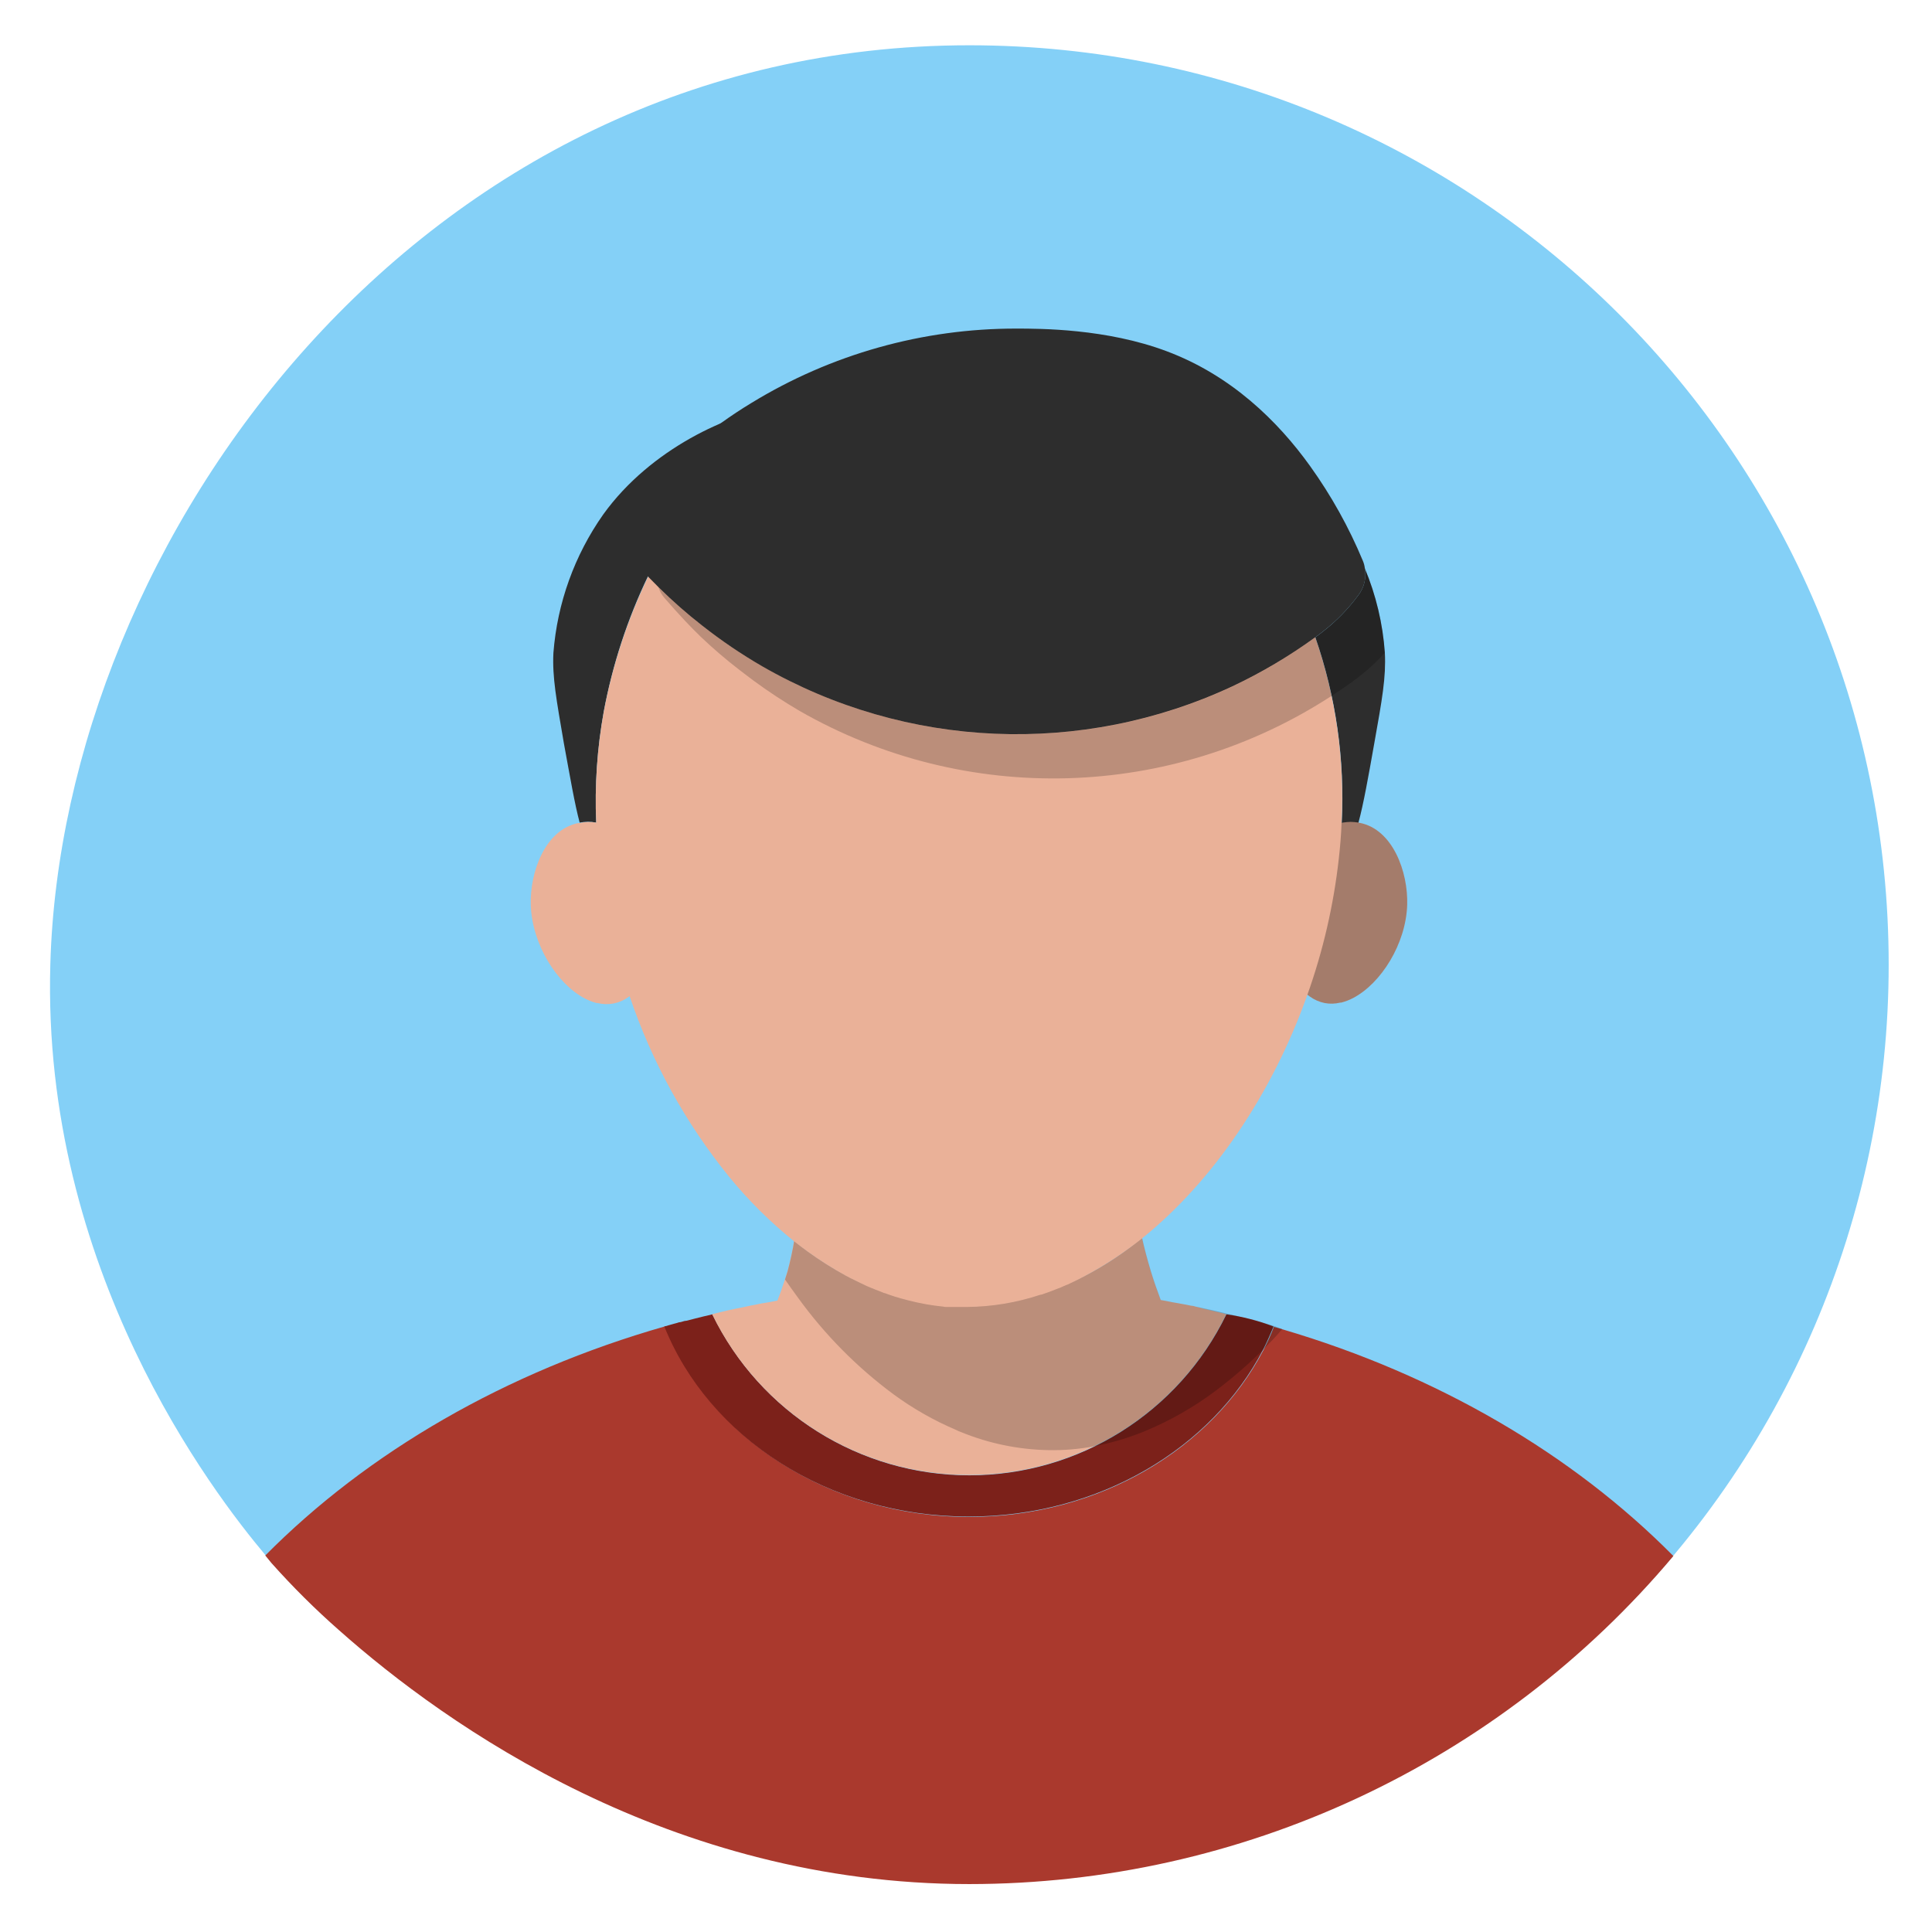
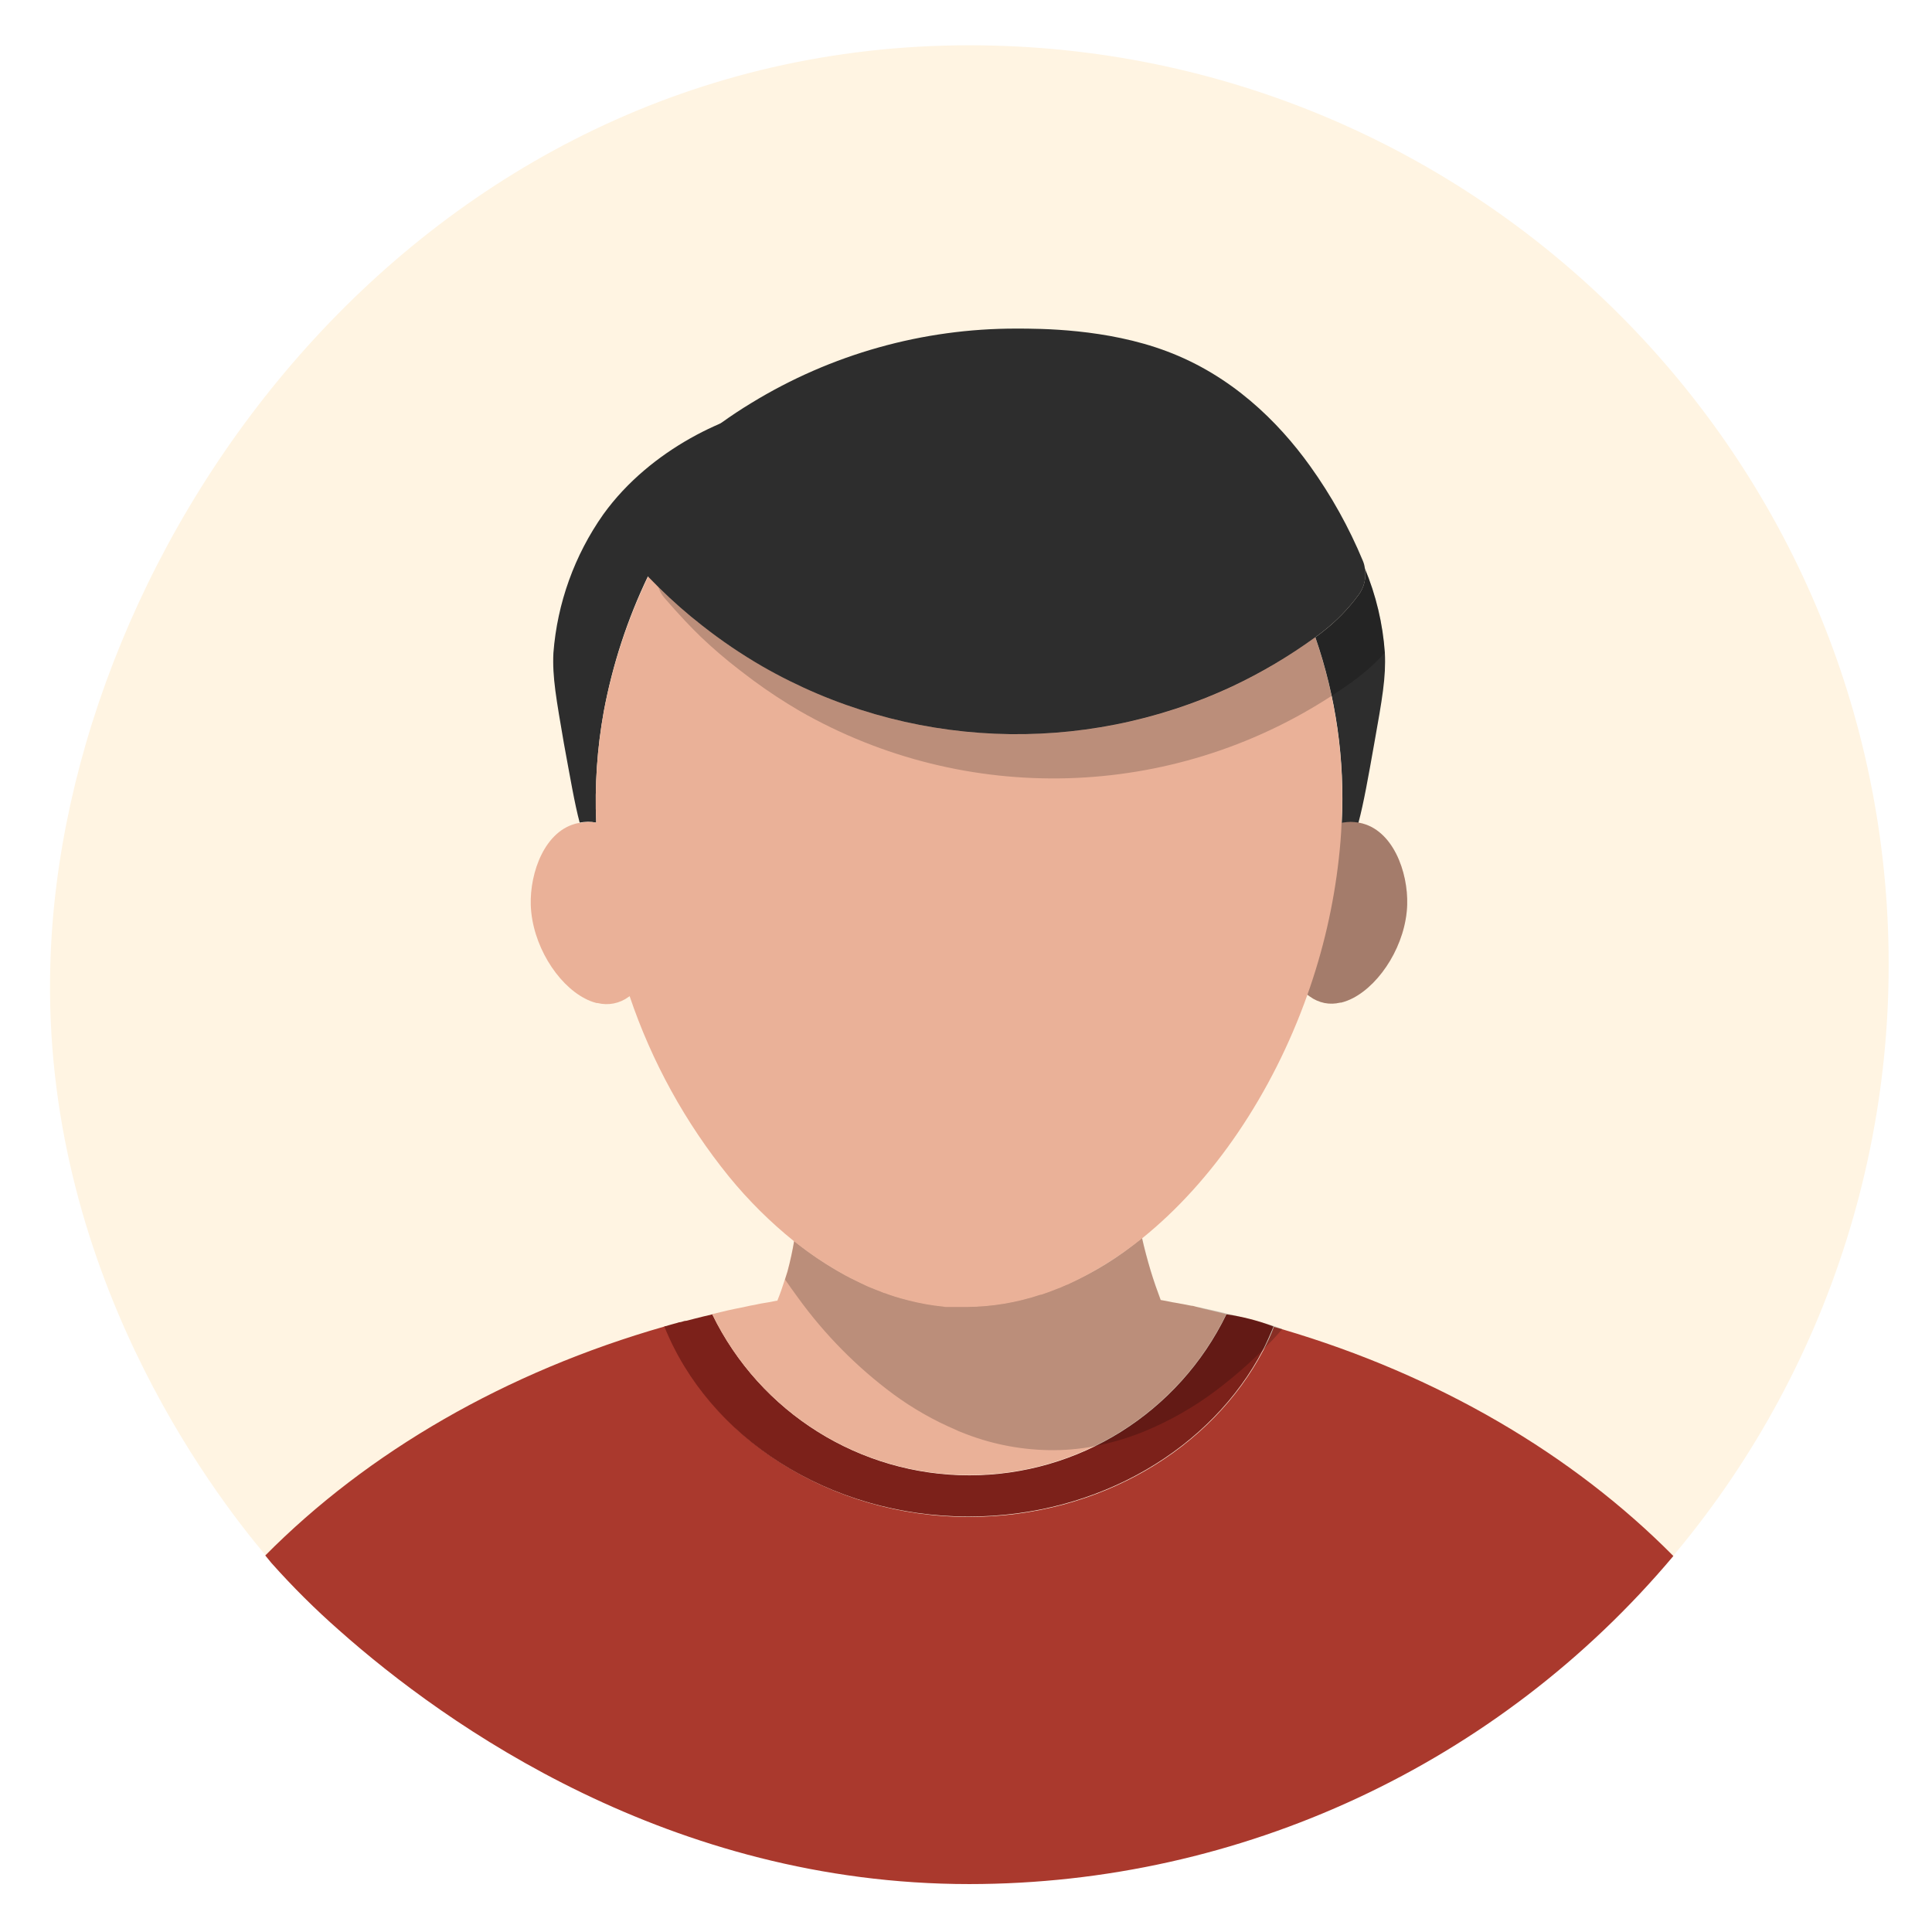
<svg xmlns="http://www.w3.org/2000/svg" width="800px" height="800px" viewBox="0 0 256 256" data-name="Layer 1" id="Layer_1">
  <defs>
-     <style>.cls-1{fill:#84d0f7;}.cls-2{fill:#aa392d;}.cls-3{fill:#7c211a;}.cls-4{fill:#eab198;}.cls-5{fill:#2d2d2d;}.cls-6{opacity:0.2;}.cls-7{opacity:0.3;}</style>
+     <style>.cls-1{fill:#fff4e2;}.cls-2{fill:#aa392d;}.cls-3{fill:#7c211a;}.cls-4{fill:#eab198;}.cls-5{fill:#2d2d2d;}.cls-6{opacity:0.2;}.cls-7{opacity:0.3;}</style>
  </defs>
  <g data-name="Male 1" id="Male_1">
    <path class="cls-1" d="M250.26,127.82A121.69,121.69,0,0,1,212.45,216H45a102,102,0,0,1-9-8.93l-.82-1c-7-8.33-29.68-37.88-28.51-78.32C8.24,71.81,55.33,6,128.44,6A121.82,121.82,0,0,1,250.26,127.82Z" id="Wallpaper" />
    <path class="cls-2" d="M221.73,206.18a121.92,121.92,0,0,1-93.3,43.47c-39.61,0-69.27-21-83.46-33.6a103.65,103.65,0,0,1-9-8.94l-.82-1c13.58-13.7,31.87-24.34,53-30.37C94,190.44,109.81,201,128.41,201c17.29,0,32.18-9.07,39-22.1.51-1,1-2,1.39-3.08.4.11.65.17,1.16.33C190.5,182.2,208.39,192.7,221.73,206.18Z" id="Sweater" />
    <path class="cls-3" d="M168.75,175.77c-.42,1-.88,2.06-1.39,3.08-6.77,13-21.66,22.1-39,22.1-18.6,0-34.45-10.51-40.33-25.18.45-.14.89-.25,1.33-.38a6,6,0,0,0,.62-.18c.23,0,.47-.11.71-.17L91,175s1.75-.47,3.39-.84a37.86,37.86,0,0,0,68.12,0A28,28,0,0,1,168.75,175.77Z" id="Neckband" />
    <path class="cls-4" d="M162.48,174.13a37.87,37.87,0,0,1-68.12,0c1.35-.34,2.7-.65,4.08-.91l1-.22.51-.09c.28-.07.57-.11.86-.18l1.2-.2.91-.18H103c.35-.86.68-1.79,1-2.81.11-.33.22-.71.34-1.07.39-1.46.68-2.83.88-4.05a42.06,42.06,0,0,0,6.9,4.59,5.48,5.48,0,0,1,.53.28l.64.31c.22.12.49.23.73.36l.45.2.37.18.47.2.44.17a1.76,1.76,0,0,0,.2.09l.53.2.67.27h.06l.71.26a1,1,0,0,0,.16.05l.51.17.78.23.35.09.71.19a35.9,35.9,0,0,0,4.52.8c.16,0,.31,0,.47.05l.33,0,.62,0,.55,0c.23,0,.43,0,.65,0h.55a30.48,30.48,0,0,0,9.71-1.62.11.11,0,0,0,.07,0,1.79,1.79,0,0,0,.35-.11c.8-.27,1.51-.56,2.13-.8l.84-.36.22-.08a38.71,38.71,0,0,0,9.87-6.12c.31,1.37.69,2.83,1.15,4.36.42,1.38.87,2.66,1.33,3.88.36.07.73.11,1.09.2s.73.14,1.08.2l1.09.2.8.16c.2,0,.37.06.55.11C159.77,173.51,161.13,173.79,162.48,174.13Z" id="Neck" />
    <path class="cls-5" d="M102.91,53.93A65.1,65.1,0,0,0,85.85,76.37,72,72,0,0,0,80,94.28,66.73,66.73,0,0,0,79,109a5.56,5.56,0,0,0-2.19,0c-.67-2.49-1.26-6-2.09-10.49-1-5.85-1.55-8.78-1.39-12a36.8,36.8,0,0,1,6.6-18.34C86.24,59.39,96.8,54.75,102.91,53.93Z" id="Hairs" />
    <path class="cls-5" d="M182.1,98.49c-.8,4.52-1.42,8-2.09,10.49-.71,2.7-1.48,4.27-2.59,4.81h0c.18-1.6.31-3.17.37-4.77a64.9,64.9,0,0,0-3.5-24.58l.4-.29.44-.33a1.88,1.88,0,0,0,.25-.2A24.35,24.35,0,0,0,180,78.85a4.49,4.49,0,0,0,.84-3.55,35.43,35.43,0,0,1,2.66,11.18v0C183.67,89.73,183.14,92.66,182.1,98.49Z" data-name="Hairs" id="Hairs-2" />
    <path class="cls-6" d="M169.91,176.1c-.83,1-1.69,1.86-2.55,2.75a61.26,61.26,0,0,1-6.3,5.45,43.1,43.1,0,0,1-9.49,5.39,35.62,35.62,0,0,1-6.58,1.95,29.5,29.5,0,0,1-6.05.51,32.11,32.11,0,0,1-11.62-2.4,4.59,4.59,0,0,1-.64-.28,41.43,41.43,0,0,1-8.29-4.72,58.8,58.8,0,0,1-12.68-12.84c-.58-.78-1.13-1.57-1.69-2.37.11-.33.22-.71.34-1.07.39-1.46.68-2.83.88-4.05.58.46,1.2.93,1.8,1.37a47.19,47.19,0,0,0,5.1,3.22,5.48,5.48,0,0,1,.53.28l.64.31c.22.12.49.23.73.36l.45.2.37.18.47.2.44.17a1.76,1.76,0,0,0,.2.09l.53.2.67.27h.06l.71.26a1,1,0,0,0,.16.05l.51.17.78.23.35.09.71.19a29.91,29.91,0,0,0,4.52.8c.16,0,.31,0,.47.05l.33,0,.62,0,.55,0c.23,0,.43,0,.65,0h.55a31.73,31.73,0,0,0,9.71-1.62.11.11,0,0,0,.07,0,1.79,1.79,0,0,0,.35-.11c.67-.23,1.31-.47,1.95-.73l.2-.07.82-.36.22-.08a45.84,45.84,0,0,0,8.25-4.88c.55-.4,1.09-.82,1.62-1.24.31,1.37.69,2.83,1.15,4.36.42,1.38.87,2.66,1.33,3.88.36.07.73.11,1.09.2s.73.14,1.08.2l1.09.2.8.16c.2,0,.37.06.55.11,1.35.29,2.71.57,4.06.91,2.1.48,4.21,1,6.27,1.64Z" id="NeckShadow" />
    <path class="cls-4" d="M186.46,119.88c-.16,5.19-3.47,10.44-7.18,12.37a7.22,7.22,0,0,1-1.57.6l-.12,0a4.9,4.9,0,0,1-2.05.06,5.05,5.05,0,0,1-2-.88l-.28-.2a7.82,7.82,0,0,1-1.12-1.11c-2.67-3.22-3.76-9.27-2-14.09a14.55,14.55,0,0,1,3.23-5,9,9,0,0,1,4.42-2.6,6.1,6.1,0,0,1,2.37,0C184.56,109.89,186.59,115.54,186.46,119.88Z" id="RightEar" />
    <path class="cls-7" d="M186.46,119.88c-.16,5.19-3.47,10.44-7.18,12.37a7.22,7.22,0,0,1-1.57.6l-.12,0a4.9,4.9,0,0,1-2.05.06,5.05,5.05,0,0,1-2-.88l-.28-.2a7.82,7.82,0,0,1-1.12-1.11c-2.67-3.22-3.76-9.27-2-14.09a14.55,14.55,0,0,1,3.23-5,9,9,0,0,1,4.42-2.6,6.1,6.1,0,0,1,2.37,0C184.56,109.89,186.59,115.54,186.46,119.88Z" id="RightEarShadow" />
    <path class="cls-4" d="M84.67,130.74A7.13,7.13,0,0,1,83.43,132a1.53,1.53,0,0,1-.16.11,4.91,4.91,0,0,1-4.08.8.32.32,0,0,1-.13,0,7.07,7.07,0,0,1-1.55-.6c-3.72-1.93-7-7.18-7.18-12.37-.14-4.34,1.88-10,6.29-10.88a.44.44,0,0,1,.16,0A5.56,5.56,0,0,1,79,109a8.73,8.73,0,0,1,4.44,2.59,10,10,0,0,1,.71.8,14.46,14.46,0,0,1,2.52,4.24C88.44,121.48,87.35,127.53,84.67,130.74Z" id="LeftEar" />
    <path class="cls-4" d="M177.77,109c-.06,1.6-.19,3.17-.37,4.77a80.18,80.18,0,0,1-4.17,18.06c-4.65,13.08-12.48,24.68-21.9,32.26-.53.42-1.07.84-1.62,1.24a45.84,45.84,0,0,1-8.25,4.88l-.22.08-.82.36-.2.07c-.64.26-1.28.5-1.95.73a1.79,1.79,0,0,1-.35.11.11.11,0,0,1-.07,0,31.73,31.73,0,0,1-9.71,1.62h-.55c-.22,0-.42,0-.65,0l-.55,0-.62,0-.33,0c-.16,0-.31,0-.47-.05a29.91,29.91,0,0,1-4.52-.8l-.71-.19-.35-.09-.78-.23-.51-.17a1,1,0,0,1-.16-.05l-.71-.26h-.06l-.67-.27-.53-.2a1.76,1.76,0,0,1-.2-.09l-.44-.17-.47-.2-.37-.18L114,170c-.24-.13-.51-.24-.73-.36l-.64-.31a5.48,5.48,0,0,0-.53-.28,47.19,47.19,0,0,1-5.1-3.22c-.6-.44-1.22-.91-1.8-1.37a58.48,58.48,0,0,1-8.58-8.52A77.1,77.1,0,0,1,83.43,132c-.16-.35-.27-.73-.4-1.1a80.37,80.37,0,0,1-3.7-17.1c0-.37-.09-.77-.11-1.15-.09-1-.18-2-.22-3.08,0-.18,0-.33,0-.51a66.73,66.73,0,0,1,1-14.74,72,72,0,0,1,5.88-17.91,65.1,65.1,0,0,1,17.06-22.44c.31-.26.63-.51.94-.75a39.71,39.71,0,0,1,24.42-8.87c9.74,0,18.38,3.7,25.61,9.6A58.18,58.18,0,0,1,164.1,64.8a73.24,73.24,0,0,1,8.62,15.47c.58,1.37,1.09,2.77,1.55,4.17a64.9,64.9,0,0,1,3.5,24.58Z" id="Head" />
    <path class="cls-6" d="M183.49,86.48v0a22.09,22.09,0,0,1-3.19,3c-.09.09-.51.4-1.06.82-.91.65-1.84,1.29-2.8,1.91a67.62,67.62,0,0,1-70.47,2,70.66,70.66,0,0,1-6.09-4c-.67-.49-1.31-1-1.95-1.48a64.57,64.57,0,0,1-5-4.28c-.73-.71-1.46-1.44-2.17-2.2-.93-1-1.84-2-2.7-3a4.25,4.25,0,0,1-.82-1.44,64.5,64.5,0,0,0,5.69,5v0a67.72,67.72,0,0,0,8,5.43A67.63,67.63,0,0,0,163.23,91a68,68,0,0,0,11-6.51l.4-.29.44-.33a1.88,1.88,0,0,0,.25-.2A24.35,24.35,0,0,0,180,78.85a4.49,4.49,0,0,0,.84-3.55A35.43,35.43,0,0,1,183.49,86.48Z" id="HairsShadow" />
    <path class="cls-5" d="M180,78.85a24.35,24.35,0,0,1-4.63,4.77,1.88,1.88,0,0,1-.25.2l-.44.33-.4.29a68,68,0,0,1-11,6.51A67.63,67.63,0,0,1,101,88.29a67.72,67.72,0,0,1-8-5.43v0a64.5,64.5,0,0,1-5.69-5c-.49-.49-1-1-1.44-1.46-.94-1-1.82-2-2.69-3a4.58,4.58,0,0,1,0-5.89A67.45,67.45,0,0,1,95.62,56q1.89-1.36,3.92-2.59a67.07,67.07,0,0,1,35.14-9.87c3.17,0,11.93,0,19.91,3,8.55,3.2,14.74,9.27,19,15.21a63,63,0,0,1,7,12.57,3.53,3.53,0,0,1,.26,1A4.49,4.49,0,0,1,180,78.85Z" data-name="Hairs" id="Hairs-3" />
  </g>
</svg>
